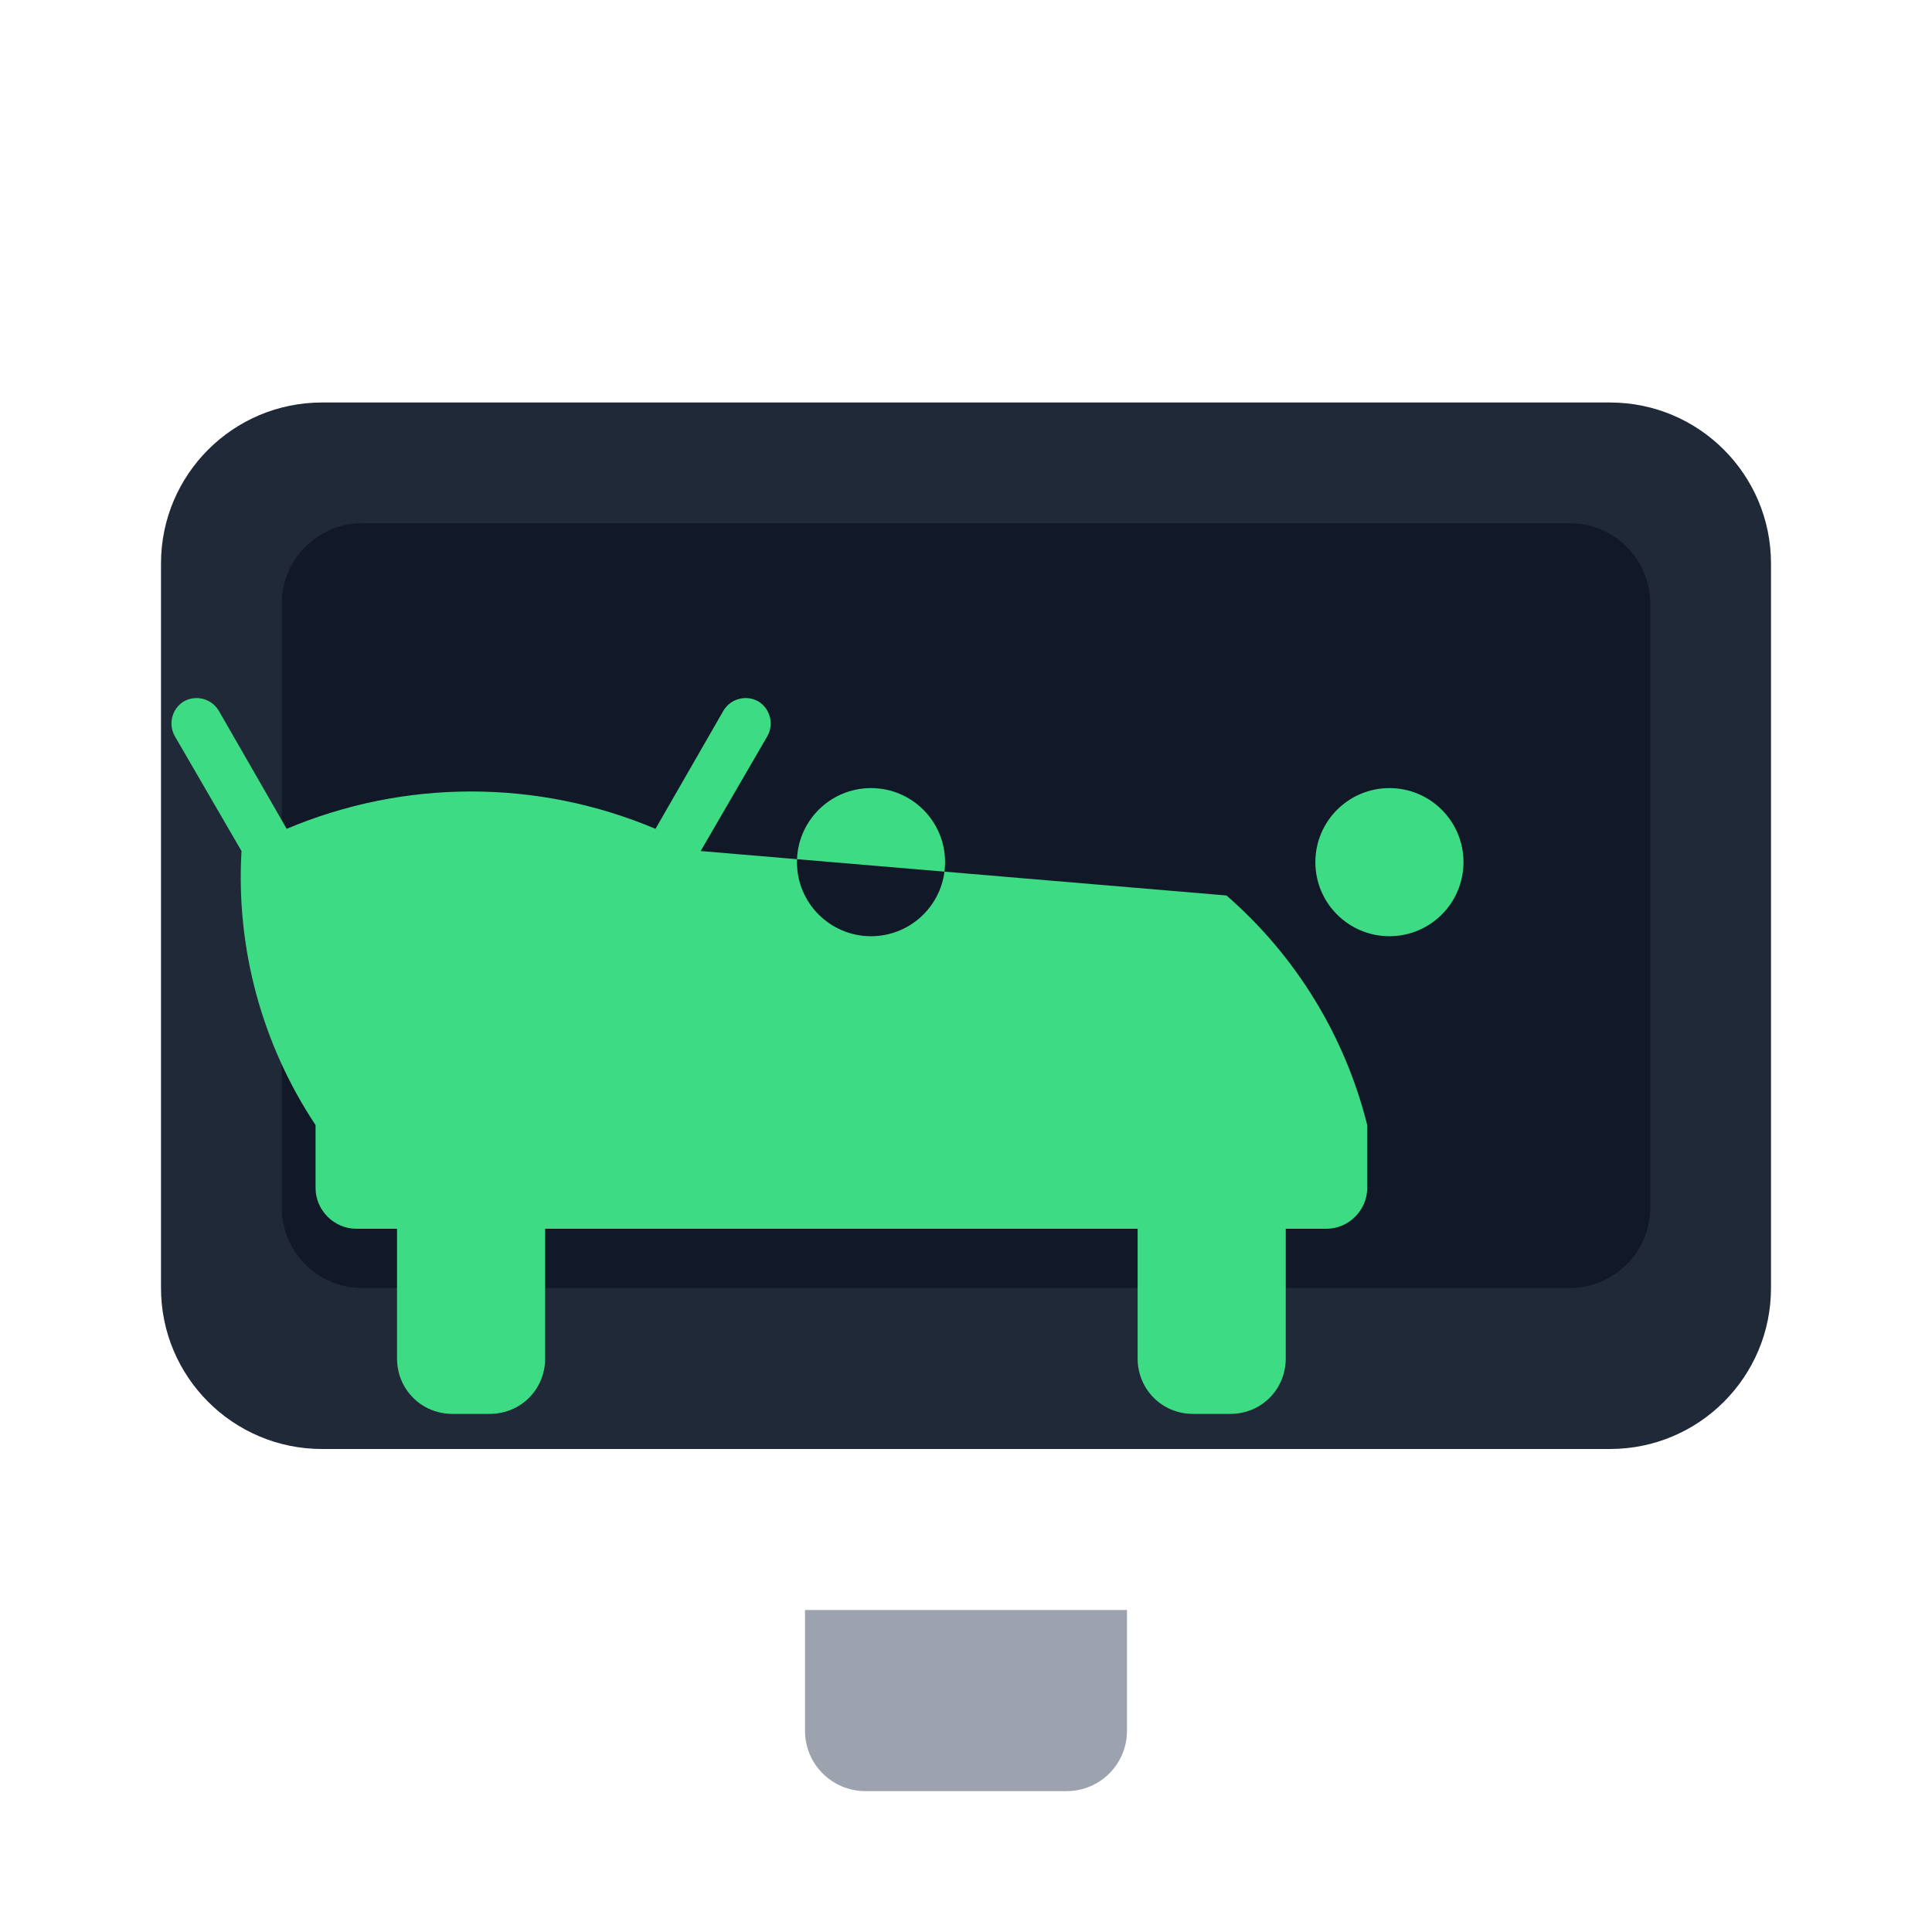
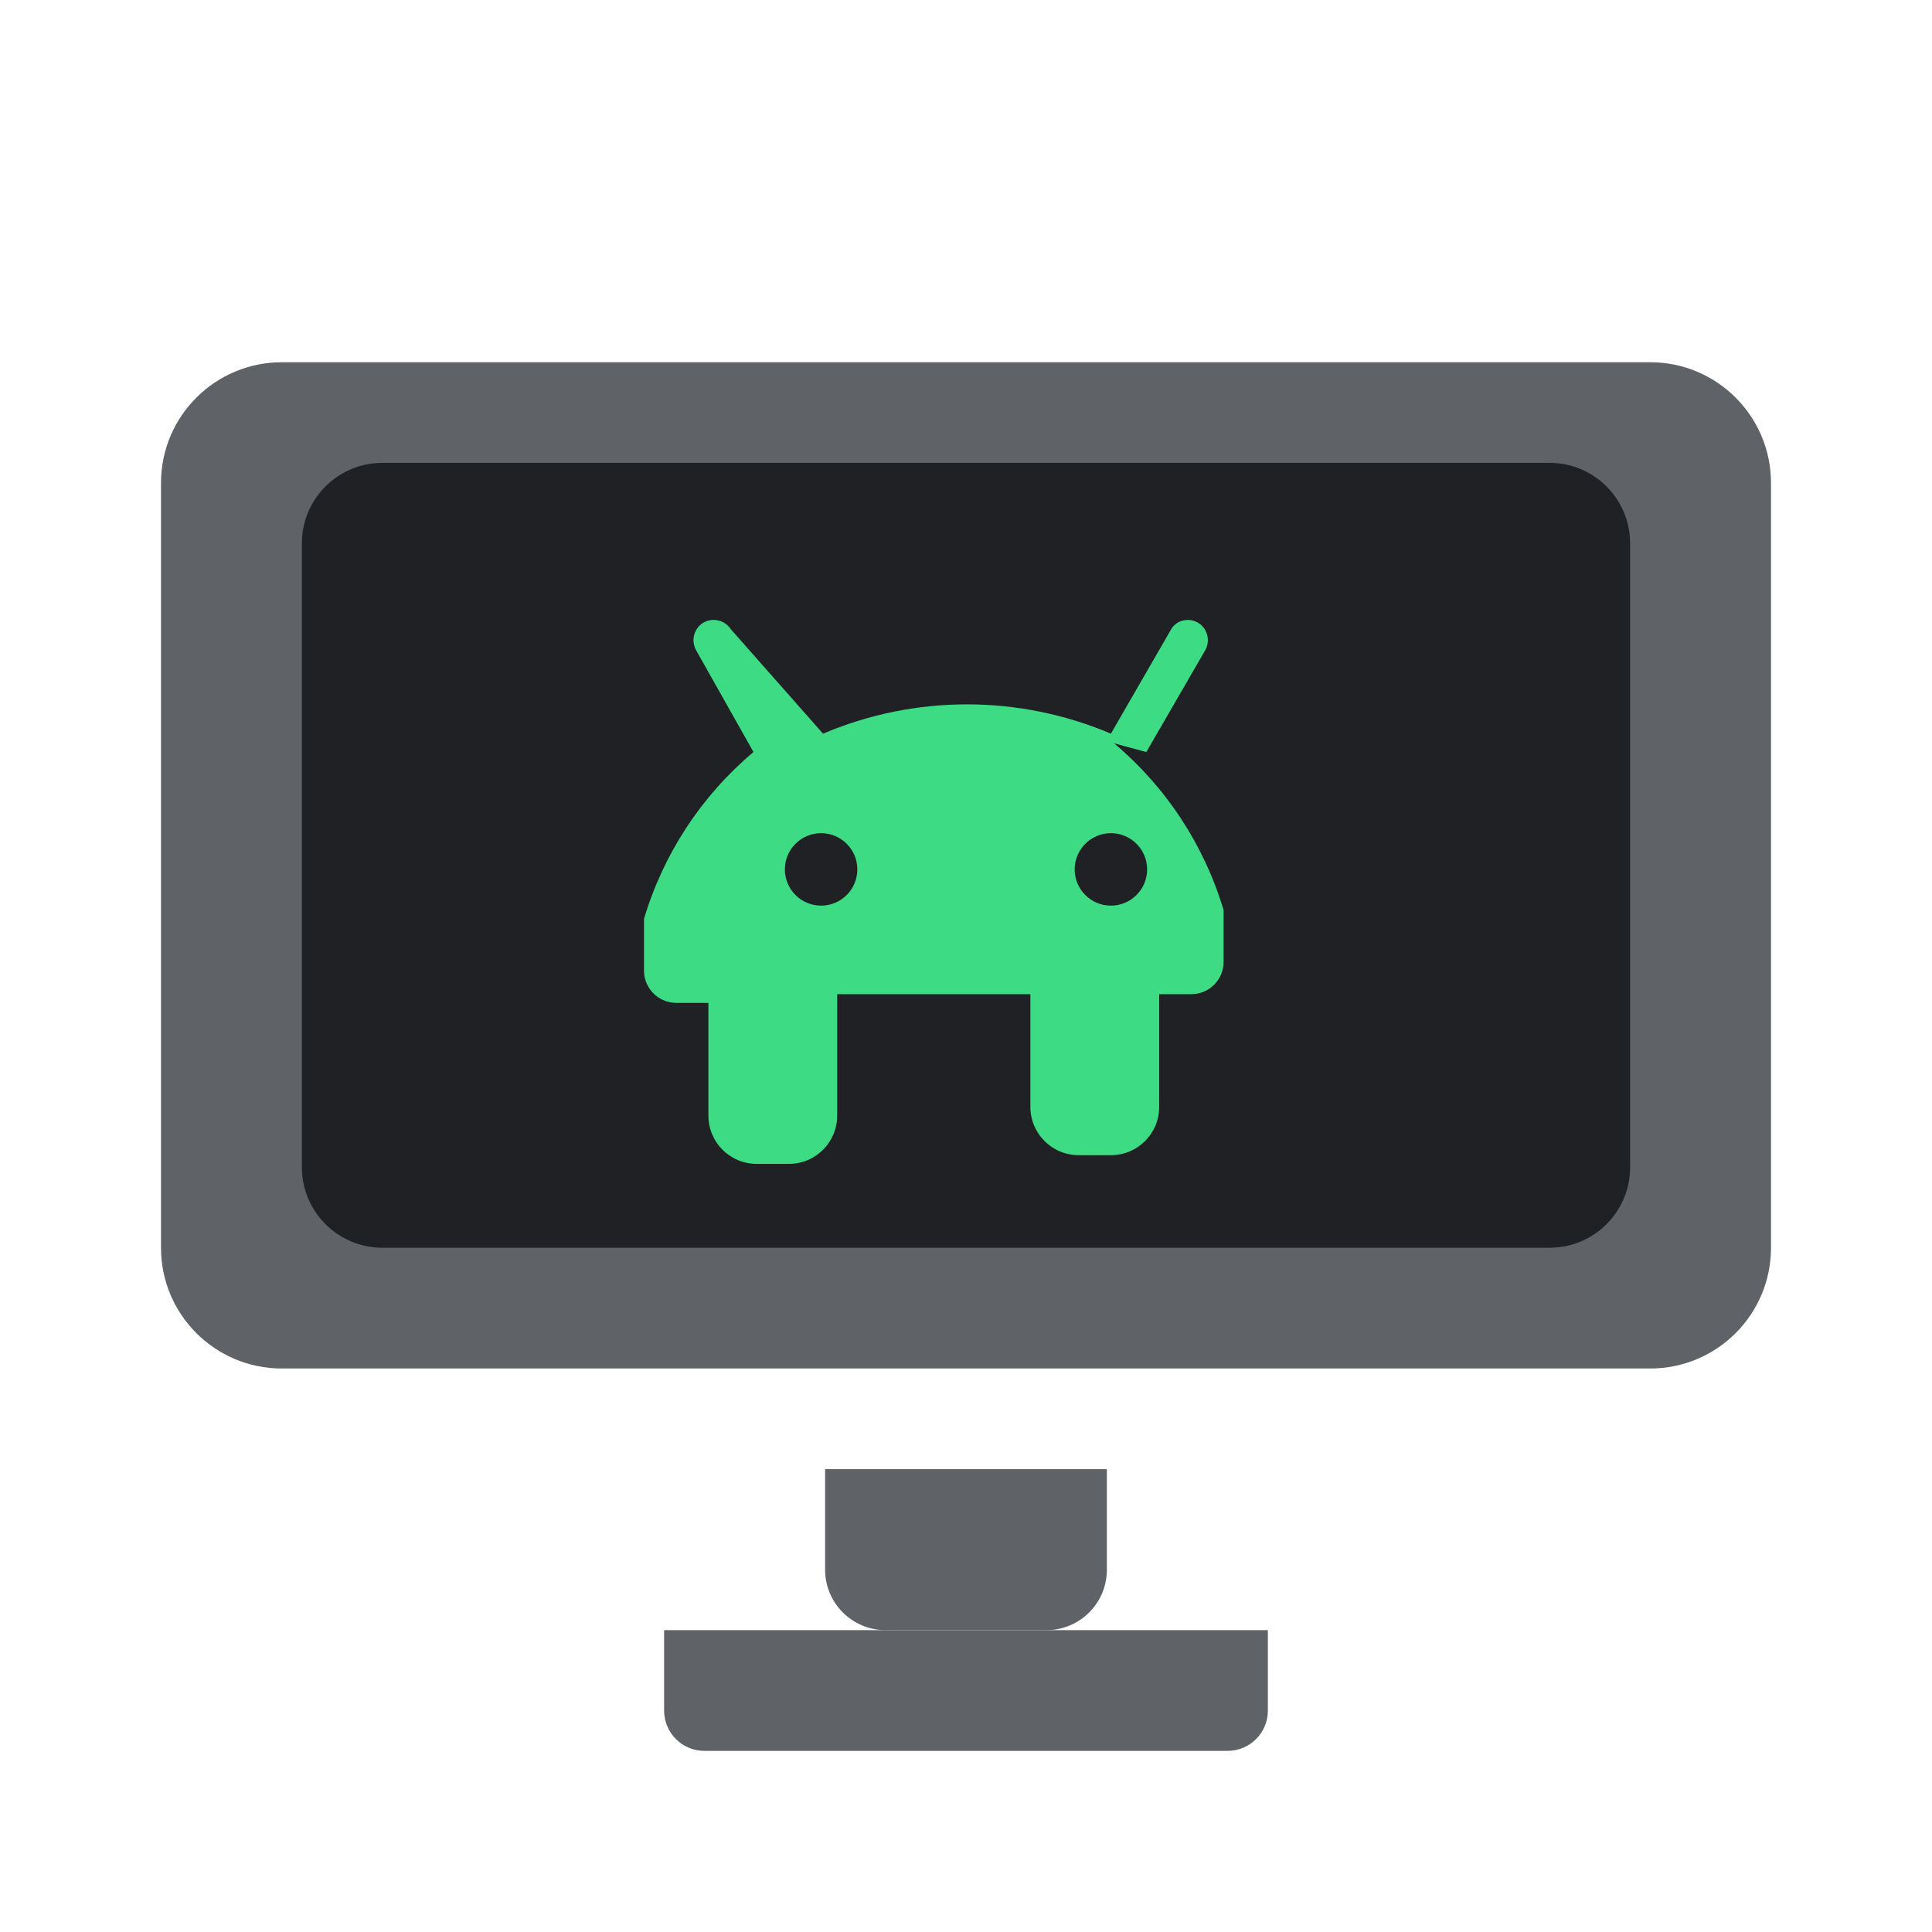
<svg xmlns="http://www.w3.org/2000/svg" viewBox="0 0 24 24" role="img" aria-label="Android TV">
-   <rect x="2" y="5" width="20" height="13" rx="2" fill="#1f2937" />
-   <rect x="3.5" y="6.5" width="17" height="9.5" rx="1" fill="#111827" />
-   <path fill="#3DDC84" d="M8.5 10.25a1 1 0 1 1 0-2 1 1 0 0 1 0 2Zm7 0a1 1 0 1 1 0-2 1 1 0 0 1 0 2ZM6.2 9.1l.9-1.55a.35.35 0 0 0-.12-.47.35.35 0 0 0-.47.12l-.92 1.6a6.4 6.4 0 0 0-4.98 0l-.92-1.6a.35.35 0 0 0-.47-.12.35.35 0 0 0-.12.47l.9 1.55A6.05 6.05 0 0 0 1 12.8v.85c0 .3.25.55.55.55h.55v1.75c0 .42.33.75.75.75h.5c.42 0 .75-.33.75-.75v-1.75h8v1.75c0 .42.33.75.75.75h.5c.42 0 .75-.33.75-.75v-1.75h.55c.3 0 .55-.25.55-.55v-.85a6.05 6.05 0 0 0-1.9-3.1Z" transform="translate(3 2.2) scale(0.92)" />
-   <path fill="#9ca3af" d="M10 20h4v1.5a.75.75 0 0 1-.75.75h-2.5a.75.75 0 0 1-.75-.75V20Z" />
+   <path fill="#5F6368" d="M20.5 4.5H3.5A1.5 1.5 0 0 0 2 6v9.5a1.5 1.5 0 0 0 1.5 1.5h17A1.5 1.5 0 0 0 22 15.5V6a1.5 1.5 0 0 0-1.5-1.5Z" />
+   <rect x="3.75" y="5.75" width="16.5" height="9.75" rx="1" fill="#202124" />
+   <g transform="translate(12 10.75) scale(0.4) translate(-12 -13)">
+     <path fill="#3DDC84" d="M17.6 9.48l1.84-3.18c.16-.31.04-.69-.26-.85-.29-.15-.65-.06-.81.22l-1.87 3.24a11.43 11.43 0 0 0-8.94 0L4.7 5.67a.64.64 0 0 0-.87-.2.64.64 0 0 0-.2.87L5.4 9.48A10.81 10.81 0 0 0 2 14.66v1.61c0 .55.45 1 1 1h1v3.5c0 .83.67 1.5 1.5 1.5h1c.83 0 1.5-.67 1.5-1.5V17h6v3.5c0 .83.67 1.5 1.5 1.5h1c.83 0 1.5-.67 1.5-1.5V17h1c.55 0 1-.45 1-1v-1.61a10.81 10.81 0 0 0-3.4-5.18ZM7.5 14.25a1.125 1.125 0 1 1 0-2.25 1.125 1.125 0 0 1 0 2.25Zm9 0a1.125 1.125 0 1 1 0-2.25 1.125 1.125 0 0 1 0 2.25Z" />
+   </g>
+   <path fill="#5F6368" d="M10.25 18.25h3.5v1.25a.75.75 0 0 1-.75.75h-2a.75.75 0 0 1-.75-.75v-1.25Z" />
+   <path fill="#5F6368" d="M8.25 20.25h7.5v1a.5.5 0 0 1-.5.5h-6.5a.5.5 0 0 1-.5-.5v-1Z" />
</svg>
